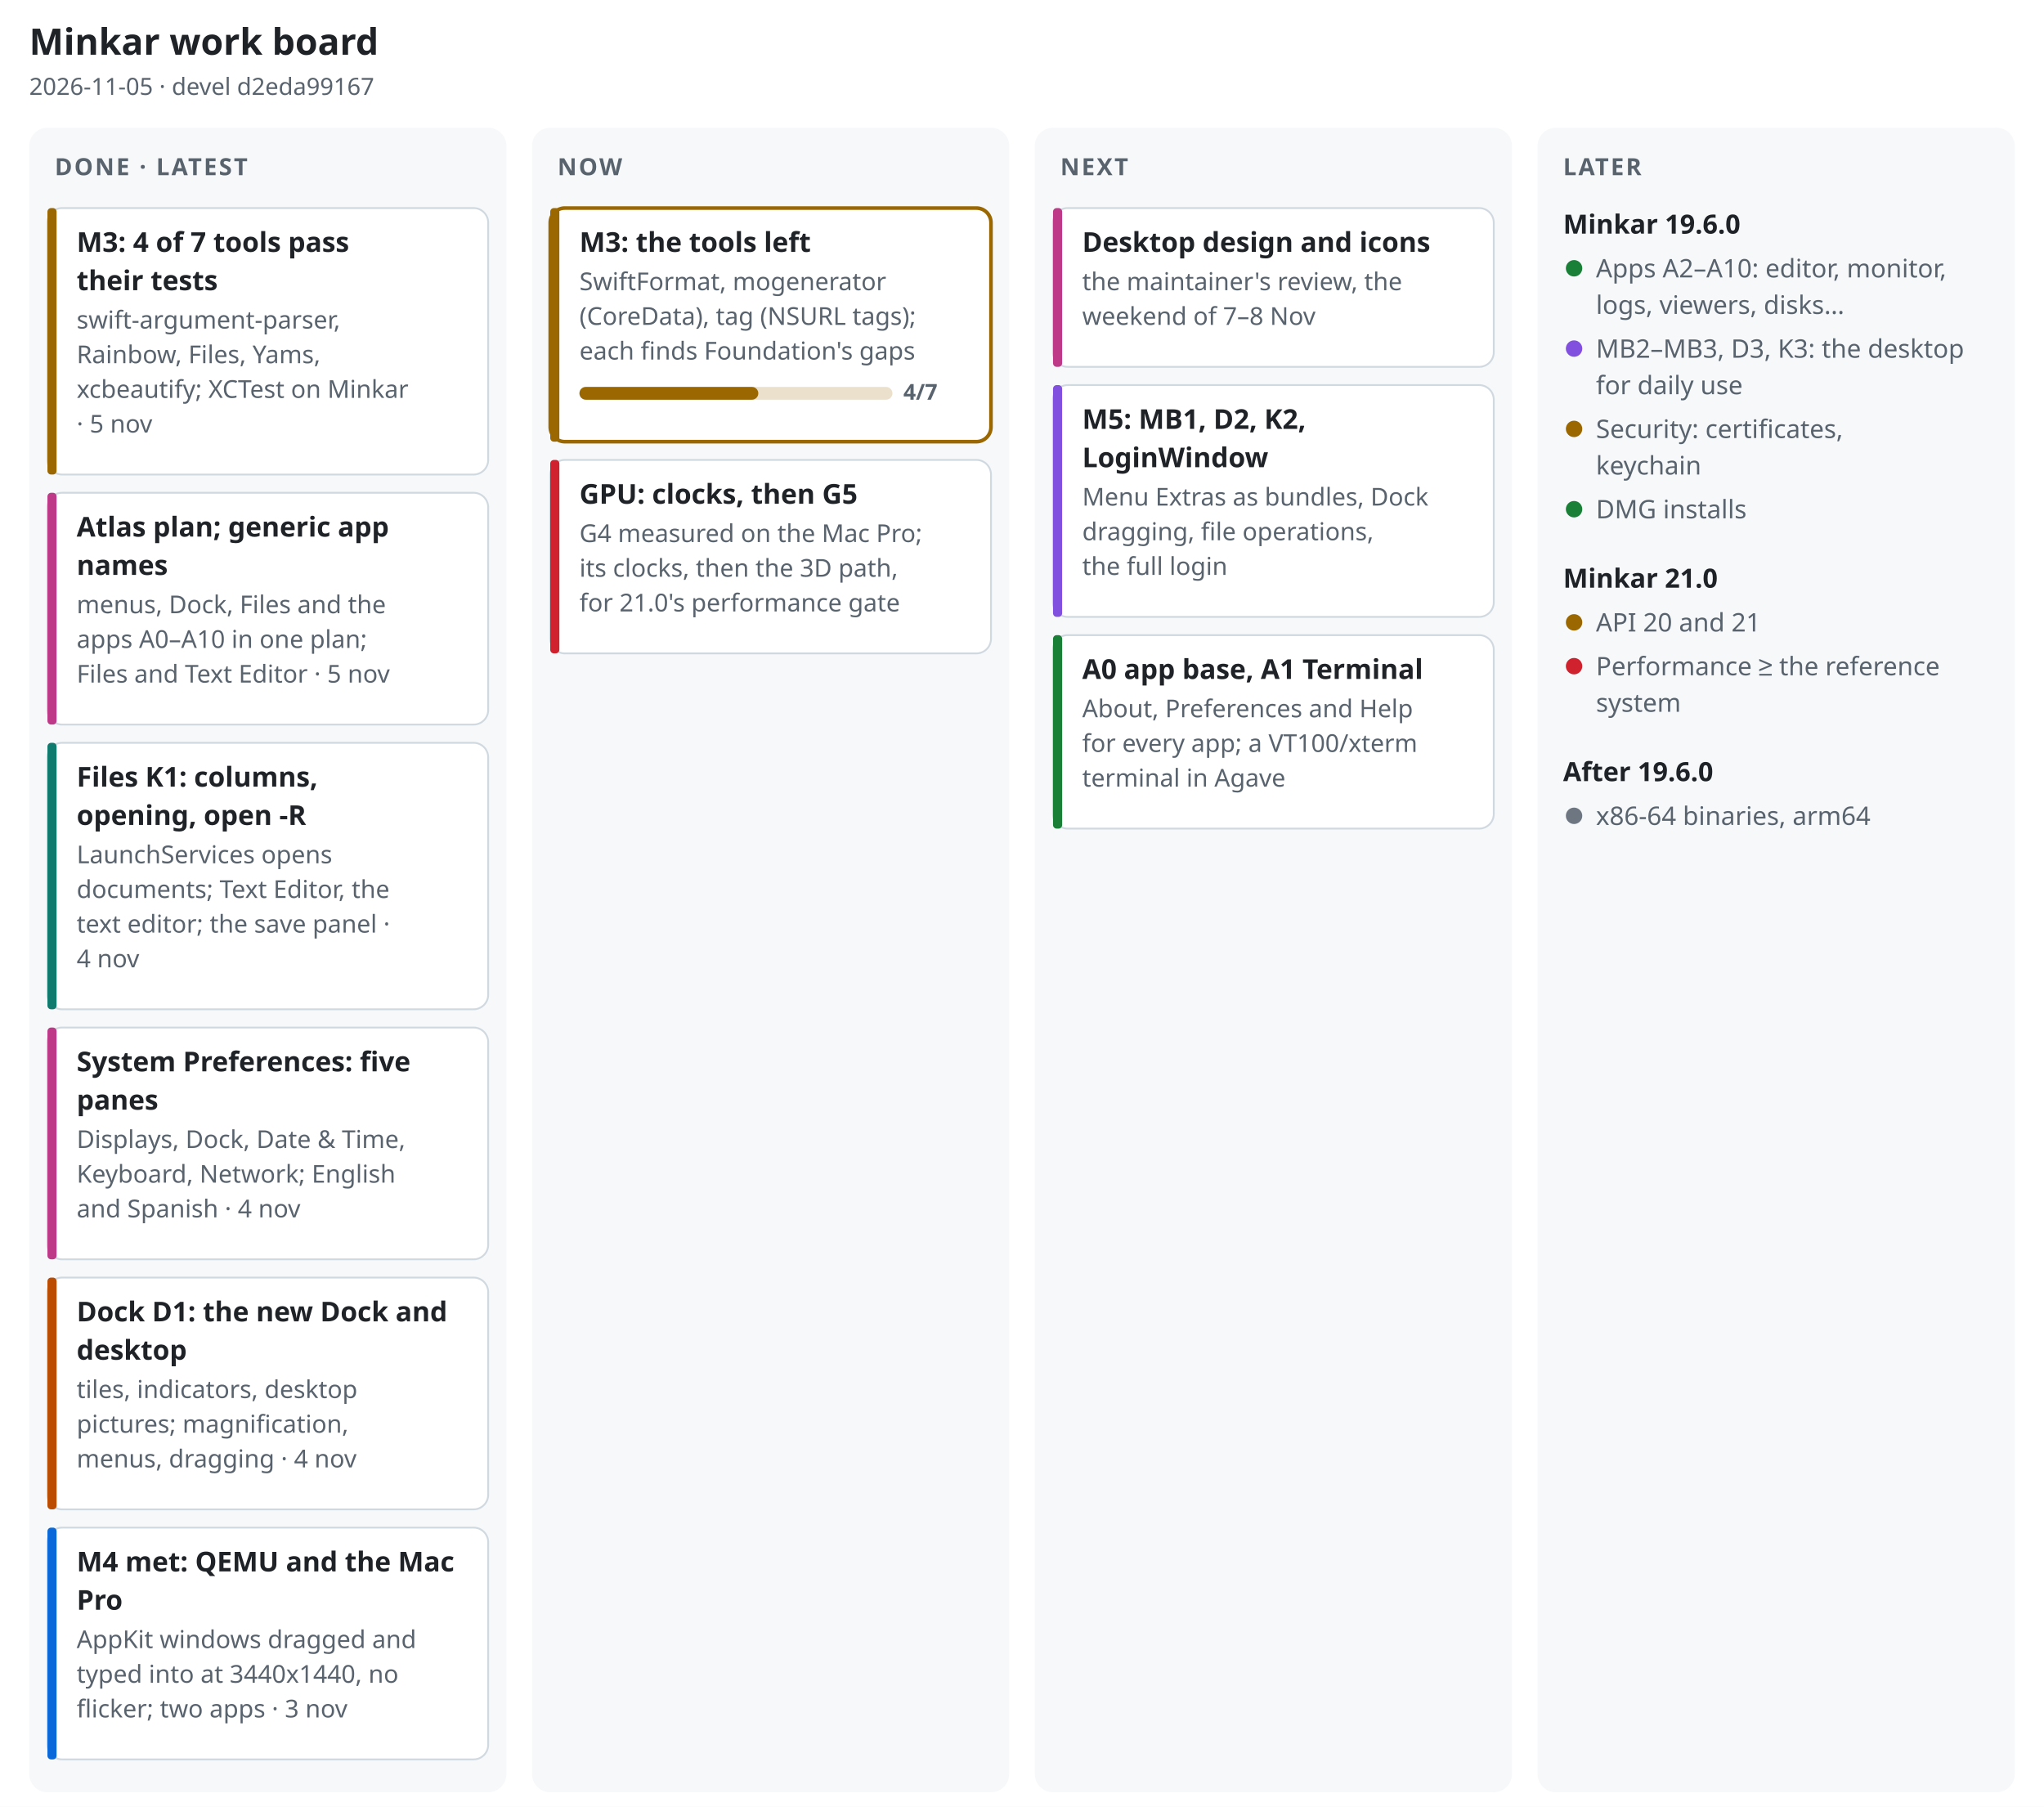
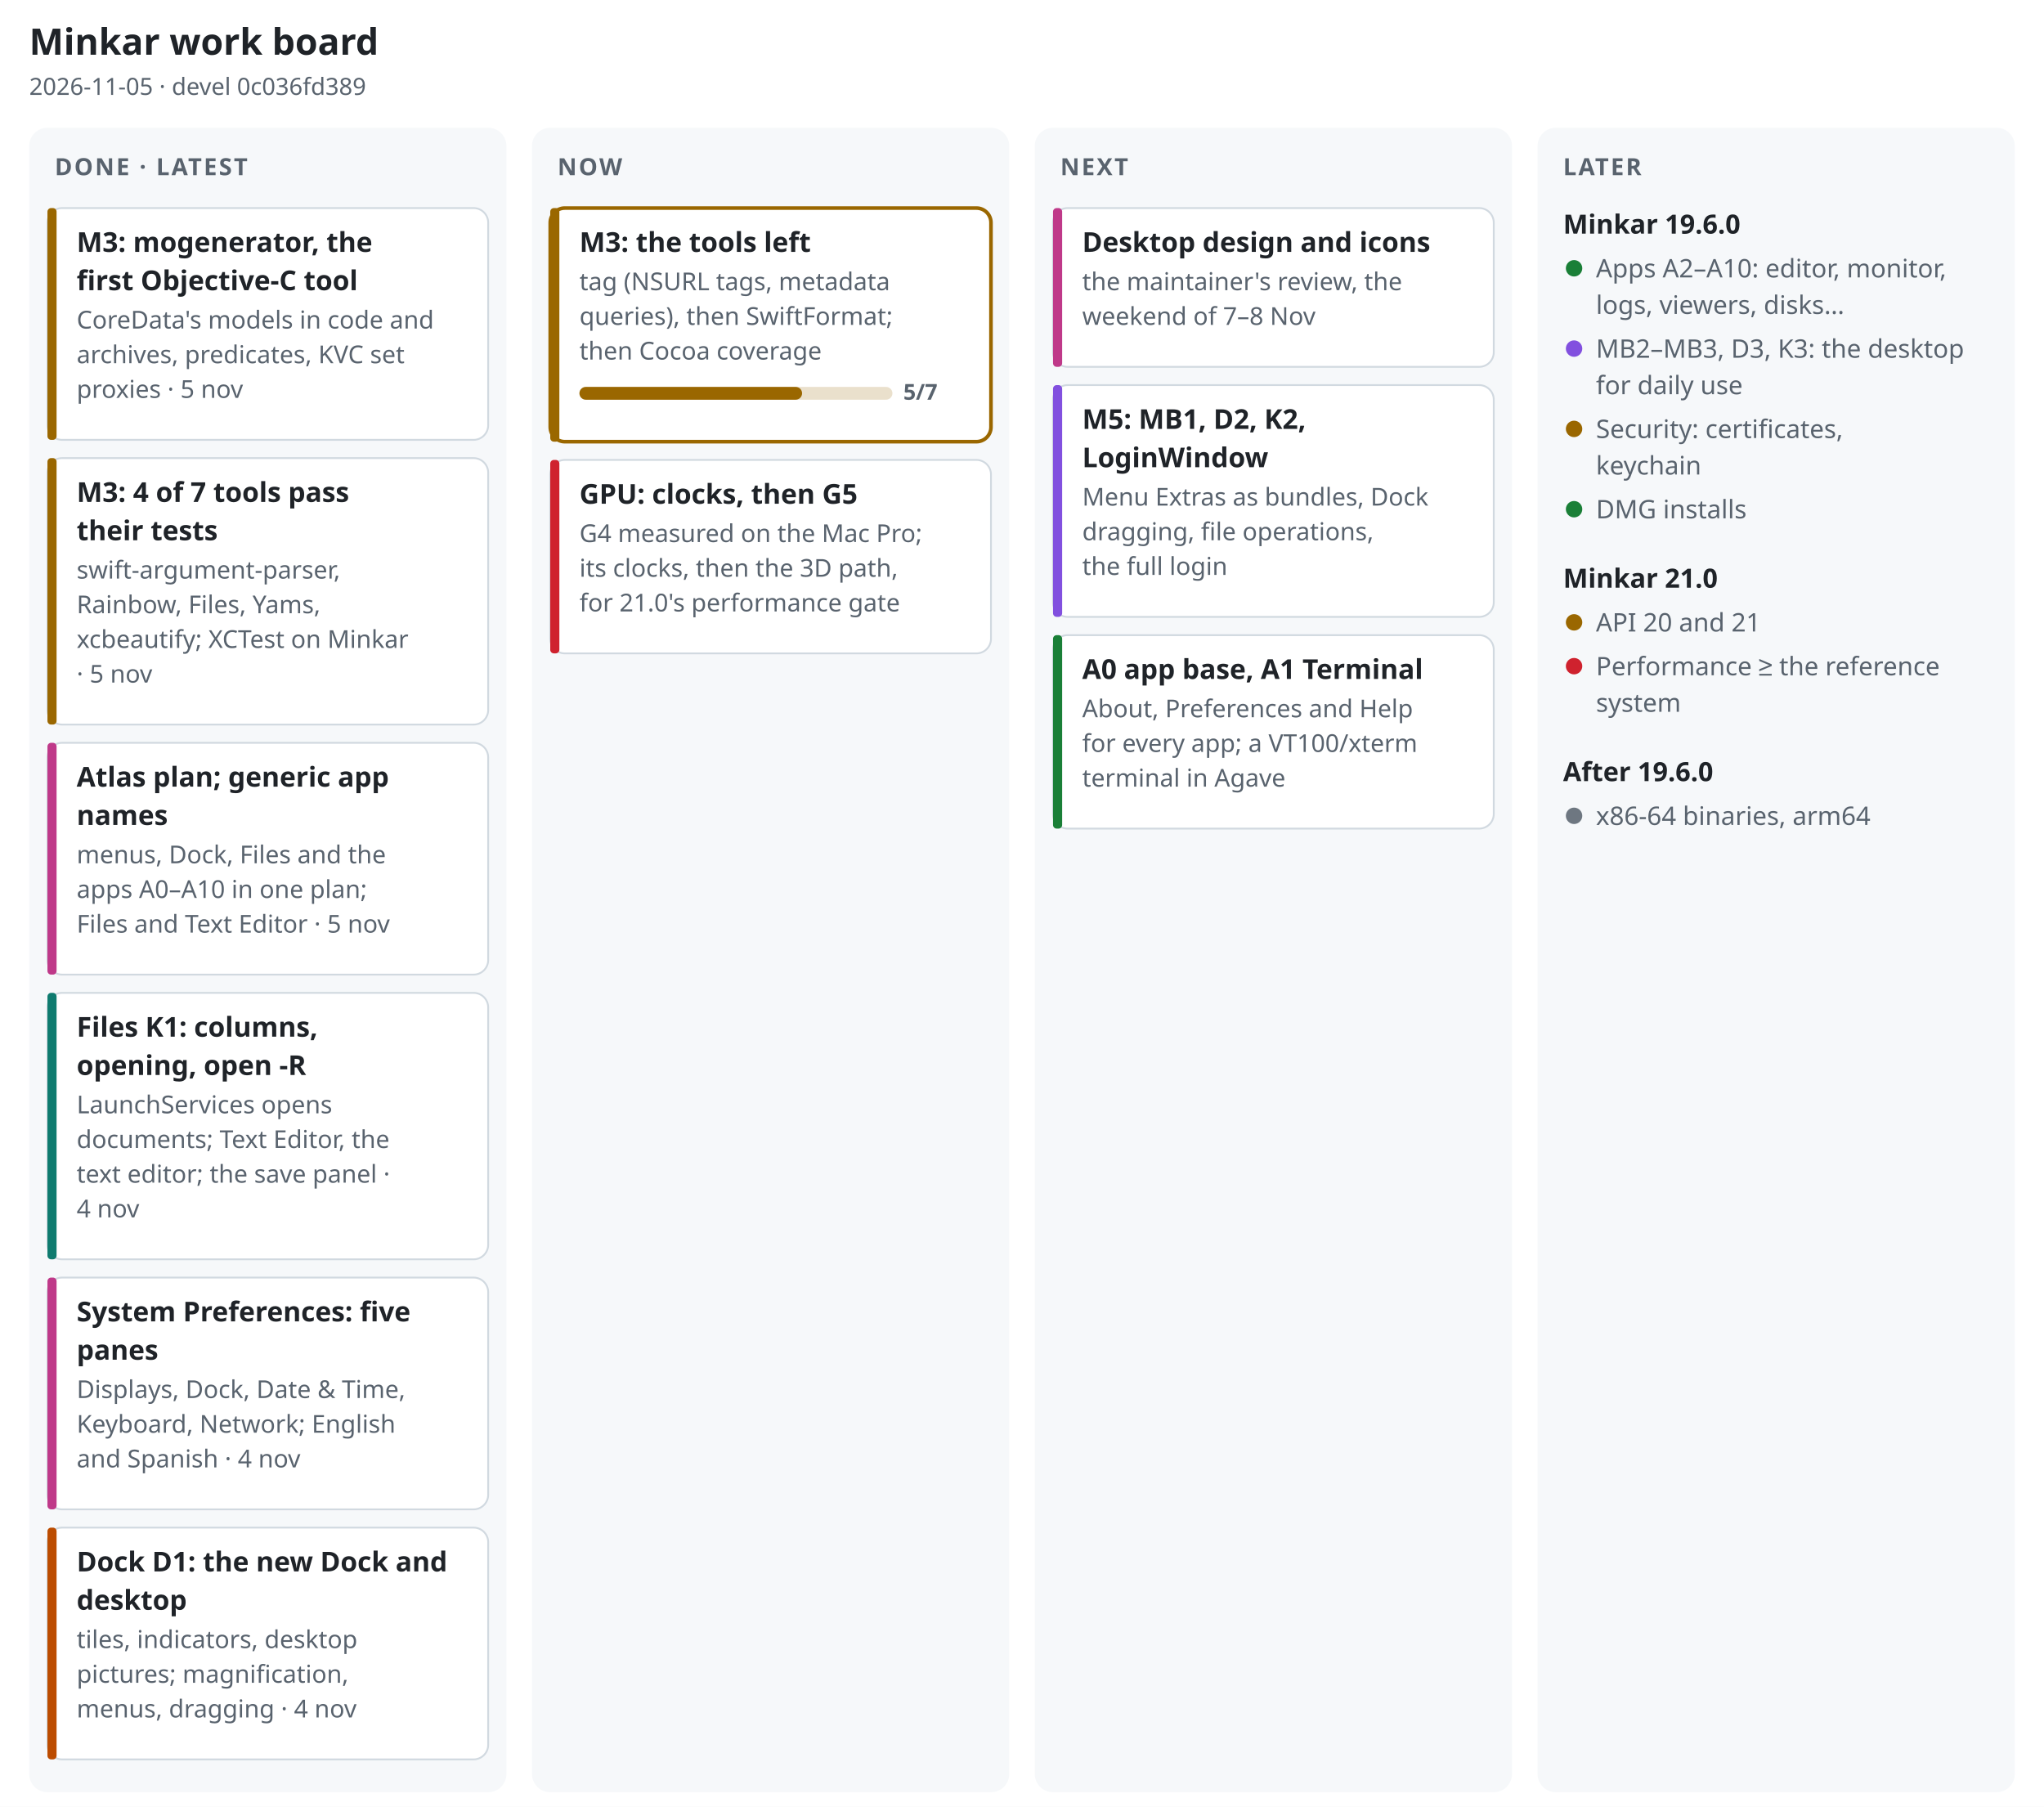
<svg xmlns="http://www.w3.org/2000/svg" width="1120" height="990" viewBox="0 0 1120 990" font-family="-apple-system, BlinkMacSystemFont, 'Segoe UI', 'Noto Sans', Helvetica, Arial, sans-serif" role="img" aria-label="Minkar work board, 2026-11-05">
  <rect width="1120" height="990" fill="#ffffff" />
  <text x="16" y="30" font-size="20" font-weight="700" fill="#1f2328" text-anchor="start">Minkar work board</text>
-   <text x="16" y="52" font-size="13" font-weight="400" fill="#59636e" text-anchor="start">2026-11-05 · devel d2eda99167</text>
+   <text x="16" y="52" font-size="13" font-weight="400" fill="#59636e" text-anchor="start">2026-11-05 · devel 0c036fd389</text>
  <rect x="16" y="70" width="261.5" height="912" rx="10" fill="#f6f8fa" />
  <text x="30" y="96" font-size="13" font-weight="700" fill="#59636e" text-anchor="start" letter-spacing=".08em">DONE · LATEST</text>
-   <rect x="26" y="114" width="241.5" height="146" rx="8" fill="#ffffff" stroke="#d1d9e0" stroke-width="1" />
-   <rect x="26" y="114" width="5" height="146" rx="2" fill="#9a6700" />
-   <text x="42" y="138" font-size="15" font-weight="650" fill="#1f2328" text-anchor="start">M3: 4 of 7 tools pass</text>
-   <text x="42" y="159" font-size="15" font-weight="650" fill="#1f2328" text-anchor="start">their tests</text>
-   <text x="42" y="180" font-size="13.5" font-weight="400" fill="#59636e" text-anchor="start">swift-argument-parser,</text>
-   <text x="42" y="199" font-size="13.5" font-weight="400" fill="#59636e" text-anchor="start">Rainbow, Files, Yams,</text>
-   <text x="42" y="218" font-size="13.5" font-weight="400" fill="#59636e" text-anchor="start">xcbeautify; XCTest on Minkar</text>
-   <text x="42" y="237" font-size="13.5" font-weight="400" fill="#59636e" text-anchor="start">· 5 nov</text>
-   <rect x="26" y="270" width="241.5" height="127" rx="8" fill="#ffffff" stroke="#d1d9e0" stroke-width="1" />
-   <rect x="26" y="270" width="5" height="127" rx="2" fill="#bf3989" />
-   <text x="42" y="294" font-size="15" font-weight="650" fill="#1f2328" text-anchor="start">Atlas plan; generic app</text>
-   <text x="42" y="315" font-size="15" font-weight="650" fill="#1f2328" text-anchor="start">names</text>
-   <text x="42" y="336" font-size="13.5" font-weight="400" fill="#59636e" text-anchor="start">menus, Dock, Files and the</text>
-   <text x="42" y="355" font-size="13.5" font-weight="400" fill="#59636e" text-anchor="start">apps A0–A10 in one plan;</text>
-   <text x="42" y="374" font-size="13.5" font-weight="400" fill="#59636e" text-anchor="start">Files and Text Editor · 5 nov</text>
-   <rect x="26" y="407" width="241.5" height="146" rx="8" fill="#ffffff" stroke="#d1d9e0" stroke-width="1" />
-   <rect x="26" y="407" width="5" height="146" rx="2" fill="#0f7b6f" />
-   <text x="42" y="431" font-size="15" font-weight="650" fill="#1f2328" text-anchor="start">Files K1: columns,</text>
-   <text x="42" y="452" font-size="15" font-weight="650" fill="#1f2328" text-anchor="start">opening, open -R</text>
-   <text x="42" y="473" font-size="13.5" font-weight="400" fill="#59636e" text-anchor="start">LaunchServices opens</text>
-   <text x="42" y="492" font-size="13.5" font-weight="400" fill="#59636e" text-anchor="start">documents; Text Editor, the</text>
-   <text x="42" y="511" font-size="13.5" font-weight="400" fill="#59636e" text-anchor="start">text editor; the save panel ·</text>
-   <text x="42" y="530" font-size="13.5" font-weight="400" fill="#59636e" text-anchor="start">4 nov</text>
-   <rect x="26" y="563" width="241.5" height="127" rx="8" fill="#ffffff" stroke="#d1d9e0" stroke-width="1" />
-   <rect x="26" y="563" width="5" height="127" rx="2" fill="#bf3989" />
-   <text x="42" y="587" font-size="15" font-weight="650" fill="#1f2328" text-anchor="start">System Preferences: five</text>
-   <text x="42" y="608" font-size="15" font-weight="650" fill="#1f2328" text-anchor="start">panes</text>
-   <text x="42" y="629" font-size="13.5" font-weight="400" fill="#59636e" text-anchor="start">Displays, Dock, Date &amp; Time,</text>
-   <text x="42" y="648" font-size="13.5" font-weight="400" fill="#59636e" text-anchor="start">Keyboard, Network; English</text>
-   <text x="42" y="667" font-size="13.5" font-weight="400" fill="#59636e" text-anchor="start">and Spanish · 4 nov</text>
+   <rect x="26" y="114" width="241.5" height="127" rx="8" fill="#ffffff" stroke="#d1d9e0" stroke-width="1" />
+   <rect x="26" y="114" width="5" height="127" rx="2" fill="#9a6700" />
+   <text x="42" y="138" font-size="15" font-weight="650" fill="#1f2328" text-anchor="start">M3: mogenerator, the</text>
+   <text x="42" y="159" font-size="15" font-weight="650" fill="#1f2328" text-anchor="start">first Objective-C tool</text>
+   <text x="42" y="180" font-size="13.5" font-weight="400" fill="#59636e" text-anchor="start">CoreData's models in code and</text>
+   <text x="42" y="199" font-size="13.5" font-weight="400" fill="#59636e" text-anchor="start">archives, predicates, KVC set</text>
+   <text x="42" y="218" font-size="13.5" font-weight="400" fill="#59636e" text-anchor="start">proxies · 5 nov</text>
+   <rect x="26" y="251" width="241.5" height="146" rx="8" fill="#ffffff" stroke="#d1d9e0" stroke-width="1" />
+   <rect x="26" y="251" width="5" height="146" rx="2" fill="#9a6700" />
+   <text x="42" y="275" font-size="15" font-weight="650" fill="#1f2328" text-anchor="start">M3: 4 of 7 tools pass</text>
+   <text x="42" y="296" font-size="15" font-weight="650" fill="#1f2328" text-anchor="start">their tests</text>
+   <text x="42" y="317" font-size="13.5" font-weight="400" fill="#59636e" text-anchor="start">swift-argument-parser,</text>
+   <text x="42" y="336" font-size="13.5" font-weight="400" fill="#59636e" text-anchor="start">Rainbow, Files, Yams,</text>
+   <text x="42" y="355" font-size="13.5" font-weight="400" fill="#59636e" text-anchor="start">xcbeautify; XCTest on Minkar</text>
+   <text x="42" y="374" font-size="13.5" font-weight="400" fill="#59636e" text-anchor="start">· 5 nov</text>
+   <rect x="26" y="407" width="241.5" height="127" rx="8" fill="#ffffff" stroke="#d1d9e0" stroke-width="1" />
+   <rect x="26" y="407" width="5" height="127" rx="2" fill="#bf3989" />
+   <text x="42" y="431" font-size="15" font-weight="650" fill="#1f2328" text-anchor="start">Atlas plan; generic app</text>
+   <text x="42" y="452" font-size="15" font-weight="650" fill="#1f2328" text-anchor="start">names</text>
+   <text x="42" y="473" font-size="13.5" font-weight="400" fill="#59636e" text-anchor="start">menus, Dock, Files and the</text>
+   <text x="42" y="492" font-size="13.5" font-weight="400" fill="#59636e" text-anchor="start">apps A0–A10 in one plan;</text>
+   <text x="42" y="511" font-size="13.5" font-weight="400" fill="#59636e" text-anchor="start">Files and Text Editor · 5 nov</text>
+   <rect x="26" y="544" width="241.5" height="146" rx="8" fill="#ffffff" stroke="#d1d9e0" stroke-width="1" />
+   <rect x="26" y="544" width="5" height="146" rx="2" fill="#0f7b6f" />
+   <text x="42" y="568" font-size="15" font-weight="650" fill="#1f2328" text-anchor="start">Files K1: columns,</text>
+   <text x="42" y="589" font-size="15" font-weight="650" fill="#1f2328" text-anchor="start">opening, open -R</text>
+   <text x="42" y="610" font-size="13.5" font-weight="400" fill="#59636e" text-anchor="start">LaunchServices opens</text>
+   <text x="42" y="629" font-size="13.5" font-weight="400" fill="#59636e" text-anchor="start">documents; Text Editor, the</text>
+   <text x="42" y="648" font-size="13.5" font-weight="400" fill="#59636e" text-anchor="start">text editor; the save panel ·</text>
+   <text x="42" y="667" font-size="13.5" font-weight="400" fill="#59636e" text-anchor="start">4 nov</text>
  <rect x="26" y="700" width="241.5" height="127" rx="8" fill="#ffffff" stroke="#d1d9e0" stroke-width="1" />
-   <rect x="26" y="700" width="5" height="127" rx="2" fill="#bc4c00" />
-   <text x="42" y="724" font-size="15" font-weight="650" fill="#1f2328" text-anchor="start">Dock D1: the new Dock and</text>
-   <text x="42" y="745" font-size="15" font-weight="650" fill="#1f2328" text-anchor="start">desktop</text>
-   <text x="42" y="766" font-size="13.5" font-weight="400" fill="#59636e" text-anchor="start">tiles, indicators, desktop</text>
-   <text x="42" y="785" font-size="13.5" font-weight="400" fill="#59636e" text-anchor="start">pictures; magnification,</text>
-   <text x="42" y="804" font-size="13.5" font-weight="400" fill="#59636e" text-anchor="start">menus, dragging · 4 nov</text>
+   <rect x="26" y="700" width="5" height="127" rx="2" fill="#bf3989" />
+   <text x="42" y="724" font-size="15" font-weight="650" fill="#1f2328" text-anchor="start">System Preferences: five</text>
+   <text x="42" y="745" font-size="15" font-weight="650" fill="#1f2328" text-anchor="start">panes</text>
+   <text x="42" y="766" font-size="13.5" font-weight="400" fill="#59636e" text-anchor="start">Displays, Dock, Date &amp; Time,</text>
+   <text x="42" y="785" font-size="13.5" font-weight="400" fill="#59636e" text-anchor="start">Keyboard, Network; English</text>
+   <text x="42" y="804" font-size="13.5" font-weight="400" fill="#59636e" text-anchor="start">and Spanish · 4 nov</text>
  <rect x="26" y="837" width="241.5" height="127" rx="8" fill="#ffffff" stroke="#d1d9e0" stroke-width="1" />
-   <rect x="26" y="837" width="5" height="127" rx="2" fill="#0969da" />
-   <text x="42" y="861" font-size="15" font-weight="650" fill="#1f2328" text-anchor="start">M4 met: QEMU and the Mac</text>
-   <text x="42" y="882" font-size="15" font-weight="650" fill="#1f2328" text-anchor="start">Pro</text>
-   <text x="42" y="903" font-size="13.5" font-weight="400" fill="#59636e" text-anchor="start">AppKit windows dragged and</text>
-   <text x="42" y="922" font-size="13.5" font-weight="400" fill="#59636e" text-anchor="start">typed into at 3440x1440, no</text>
-   <text x="42" y="941" font-size="13.5" font-weight="400" fill="#59636e" text-anchor="start">flicker; two apps · 3 nov</text>
+   <rect x="26" y="837" width="5" height="127" rx="2" fill="#bc4c00" />
+   <text x="42" y="861" font-size="15" font-weight="650" fill="#1f2328" text-anchor="start">Dock D1: the new Dock and</text>
+   <text x="42" y="882" font-size="15" font-weight="650" fill="#1f2328" text-anchor="start">desktop</text>
+   <text x="42" y="903" font-size="13.5" font-weight="400" fill="#59636e" text-anchor="start">tiles, indicators, desktop</text>
+   <text x="42" y="922" font-size="13.5" font-weight="400" fill="#59636e" text-anchor="start">pictures; magnification,</text>
+   <text x="42" y="941" font-size="13.5" font-weight="400" fill="#59636e" text-anchor="start">menus, dragging · 4 nov</text>
  <rect x="291.5" y="70" width="261.5" height="912" rx="10" fill="#f6f8fa" />
  <text x="305.5" y="96" font-size="13" font-weight="700" fill="#59636e" text-anchor="start" letter-spacing=".08em">NOW</text>
  <rect x="301.5" y="114" width="241.5" height="128" rx="8" fill="#ffffff" stroke="#9a6700" stroke-width="2" />
  <rect x="301.5" y="114" width="5" height="128" rx="2" fill="#9a6700" />
  <text x="317.5" y="138" font-size="15" font-weight="650" fill="#1f2328" text-anchor="start">M3: the tools left</text>
-   <text x="317.5" y="159" font-size="13.5" font-weight="400" fill="#59636e" text-anchor="start">SwiftFormat, mogenerator</text>
-   <text x="317.5" y="178" font-size="13.5" font-weight="400" fill="#59636e" text-anchor="start">(CoreData), tag (NSURL tags);</text>
-   <text x="317.5" y="197" font-size="13.5" font-weight="400" fill="#59636e" text-anchor="start">each finds Foundation's gaps</text>
+   <text x="317.5" y="159" font-size="13.5" font-weight="400" fill="#59636e" text-anchor="start">tag (NSURL tags, metadata</text>
+   <text x="317.5" y="178" font-size="13.5" font-weight="400" fill="#59636e" text-anchor="start">queries), then SwiftFormat;</text>
+   <text x="317.5" y="197" font-size="13.5" font-weight="400" fill="#59636e" text-anchor="start">then Cocoa coverage</text>
  <rect x="317.5" y="212" width="171.5" height="7" rx="3.5" fill="#9a6700" fill-opacity=".2" />
-   <rect x="317.5" y="212" width="98" height="7" rx="3.5" fill="#9a6700" />
-   <text x="495" y="219" font-size="12" font-weight="600" fill="#59636e" text-anchor="start">4/7</text>
+   <rect x="317.5" y="212" width="122" height="7" rx="3.5" fill="#9a6700" />
+   <text x="495" y="219" font-size="12" font-weight="600" fill="#59636e" text-anchor="start">5/7</text>
  <rect x="301.5" y="252" width="241.5" height="106" rx="8" fill="#ffffff" stroke="#d1d9e0" stroke-width="1" />
  <rect x="301.5" y="252" width="5" height="106" rx="2" fill="#cf222e" />
  <text x="317.5" y="276" font-size="15" font-weight="650" fill="#1f2328" text-anchor="start">GPU: clocks, then G5</text>
  <text x="317.5" y="297" font-size="13.5" font-weight="400" fill="#59636e" text-anchor="start">G4 measured on the Mac Pro;</text>
  <text x="317.5" y="316" font-size="13.5" font-weight="400" fill="#59636e" text-anchor="start">its clocks, then the 3D path,</text>
  <text x="317.5" y="335" font-size="13.5" font-weight="400" fill="#59636e" text-anchor="start">for 21.0's performance gate</text>
  <rect x="567" y="70" width="261.5" height="912" rx="10" fill="#f6f8fa" />
  <text x="581" y="96" font-size="13" font-weight="700" fill="#59636e" text-anchor="start" letter-spacing=".08em">NEXT</text>
  <rect x="577" y="114" width="241.5" height="87" rx="8" fill="#ffffff" stroke="#d1d9e0" stroke-width="1" />
  <rect x="577" y="114" width="5" height="87" rx="2" fill="#bf3989" />
  <text x="593" y="138" font-size="15" font-weight="650" fill="#1f2328" text-anchor="start">Desktop design and icons</text>
  <text x="593" y="159" font-size="13.5" font-weight="400" fill="#59636e" text-anchor="start">the maintainer's review, the</text>
  <text x="593" y="178" font-size="13.5" font-weight="400" fill="#59636e" text-anchor="start">weekend of 7–8 Nov</text>
  <rect x="577" y="211" width="241.5" height="127" rx="8" fill="#ffffff" stroke="#d1d9e0" stroke-width="1" />
  <rect x="577" y="211" width="5" height="127" rx="2" fill="#8250df" />
  <text x="593" y="235" font-size="15" font-weight="650" fill="#1f2328" text-anchor="start">M5: MB1, D2, K2,</text>
  <text x="593" y="256" font-size="15" font-weight="650" fill="#1f2328" text-anchor="start">LoginWindow</text>
  <text x="593" y="277" font-size="13.5" font-weight="400" fill="#59636e" text-anchor="start">Menu Extras as bundles, Dock</text>
  <text x="593" y="296" font-size="13.5" font-weight="400" fill="#59636e" text-anchor="start">dragging, file operations,</text>
  <text x="593" y="315" font-size="13.5" font-weight="400" fill="#59636e" text-anchor="start">the full login</text>
  <rect x="577" y="348" width="241.5" height="106" rx="8" fill="#ffffff" stroke="#d1d9e0" stroke-width="1" />
  <rect x="577" y="348" width="5" height="106" rx="2" fill="#1a7f37" />
  <text x="593" y="372" font-size="15" font-weight="650" fill="#1f2328" text-anchor="start">A0 app base, A1 Terminal</text>
  <text x="593" y="393" font-size="13.5" font-weight="400" fill="#59636e" text-anchor="start">About, Preferences and Help</text>
  <text x="593" y="412" font-size="13.5" font-weight="400" fill="#59636e" text-anchor="start">for every app; a VT100/xterm</text>
  <text x="593" y="431" font-size="13.5" font-weight="400" fill="#59636e" text-anchor="start">terminal in Agave</text>
  <rect x="842.5" y="70" width="261.5" height="912" rx="10" fill="#f6f8fa" />
  <text x="856.5" y="96" font-size="13" font-weight="700" fill="#59636e" text-anchor="start" letter-spacing=".08em">LATER</text>
  <text x="856.5" y="128" font-size="14.5" font-weight="700" fill="#1f2328" text-anchor="start">Minkar 19.6.0</text>
  <circle cx="862.5" cy="147" r="4.5" fill="#1a7f37" />
  <text x="874.5" y="152" font-size="14" font-weight="400" fill="#59636e" text-anchor="start">Apps A2–A10: editor, monitor,</text>
  <text x="874.5" y="172" font-size="14" font-weight="400" fill="#59636e" text-anchor="start">logs, viewers, disks…</text>
  <circle cx="862.5" cy="191" r="4.5" fill="#8250df" />
  <text x="874.5" y="196" font-size="14" font-weight="400" fill="#59636e" text-anchor="start">MB2–MB3, D3, K3: the desktop</text>
  <text x="874.5" y="216" font-size="14" font-weight="400" fill="#59636e" text-anchor="start">for daily use</text>
  <circle cx="862.5" cy="235" r="4.5" fill="#9a6700" />
  <text x="874.5" y="240" font-size="14" font-weight="400" fill="#59636e" text-anchor="start">Security: certificates,</text>
  <text x="874.5" y="260" font-size="14" font-weight="400" fill="#59636e" text-anchor="start">keychain</text>
  <circle cx="862.5" cy="279" r="4.5" fill="#1a7f37" />
  <text x="874.5" y="284" font-size="14" font-weight="400" fill="#59636e" text-anchor="start">DMG installs</text>
  <text x="856.5" y="322" font-size="14.5" font-weight="700" fill="#1f2328" text-anchor="start">Minkar 21.0</text>
  <circle cx="862.5" cy="341" r="4.5" fill="#9a6700" />
  <text x="874.5" y="346" font-size="14" font-weight="400" fill="#59636e" text-anchor="start">API 20 and 21</text>
  <circle cx="862.5" cy="365" r="4.5" fill="#cf222e" />
  <text x="874.5" y="370" font-size="14" font-weight="400" fill="#59636e" text-anchor="start">Performance ≥ the reference</text>
  <text x="874.5" y="390" font-size="14" font-weight="400" fill="#59636e" text-anchor="start">system</text>
  <text x="856.5" y="428" font-size="14.5" font-weight="700" fill="#1f2328" text-anchor="start">After 19.6.0</text>
  <circle cx="862.5" cy="447" r="4.5" fill="#6e7781" />
  <text x="874.5" y="452" font-size="14" font-weight="400" fill="#59636e" text-anchor="start">x86-64 binaries, arm64</text>
</svg>
